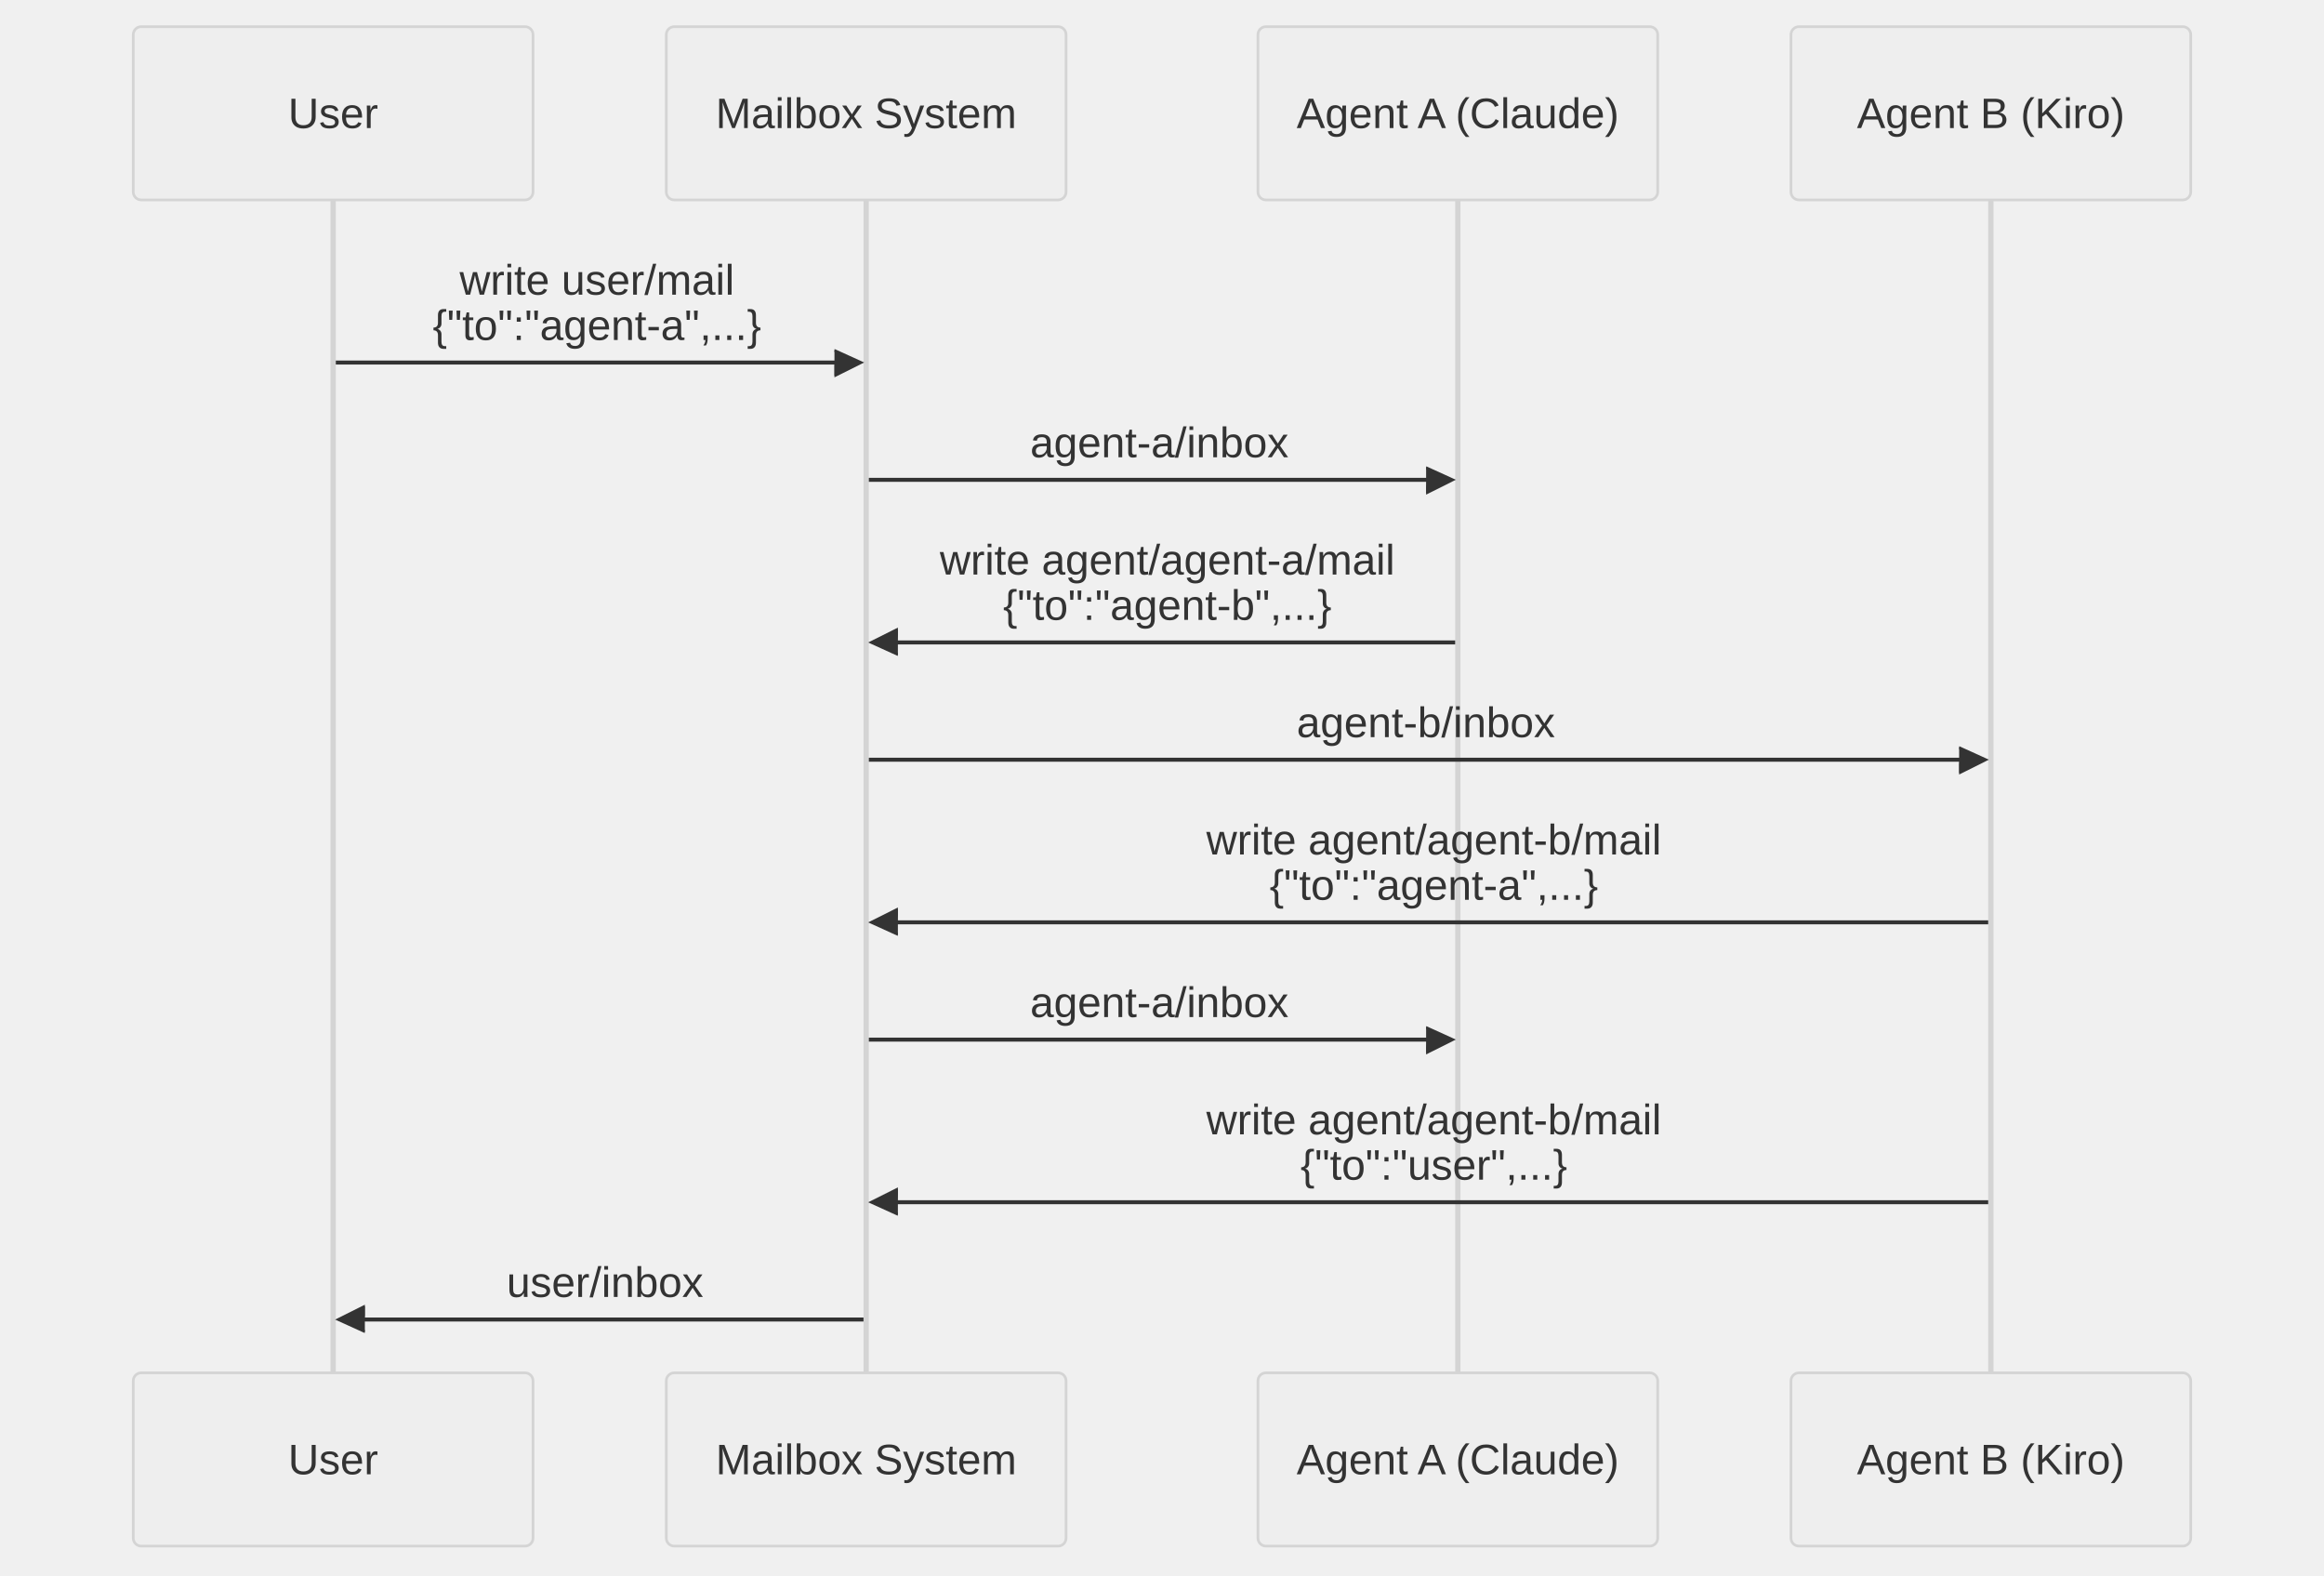
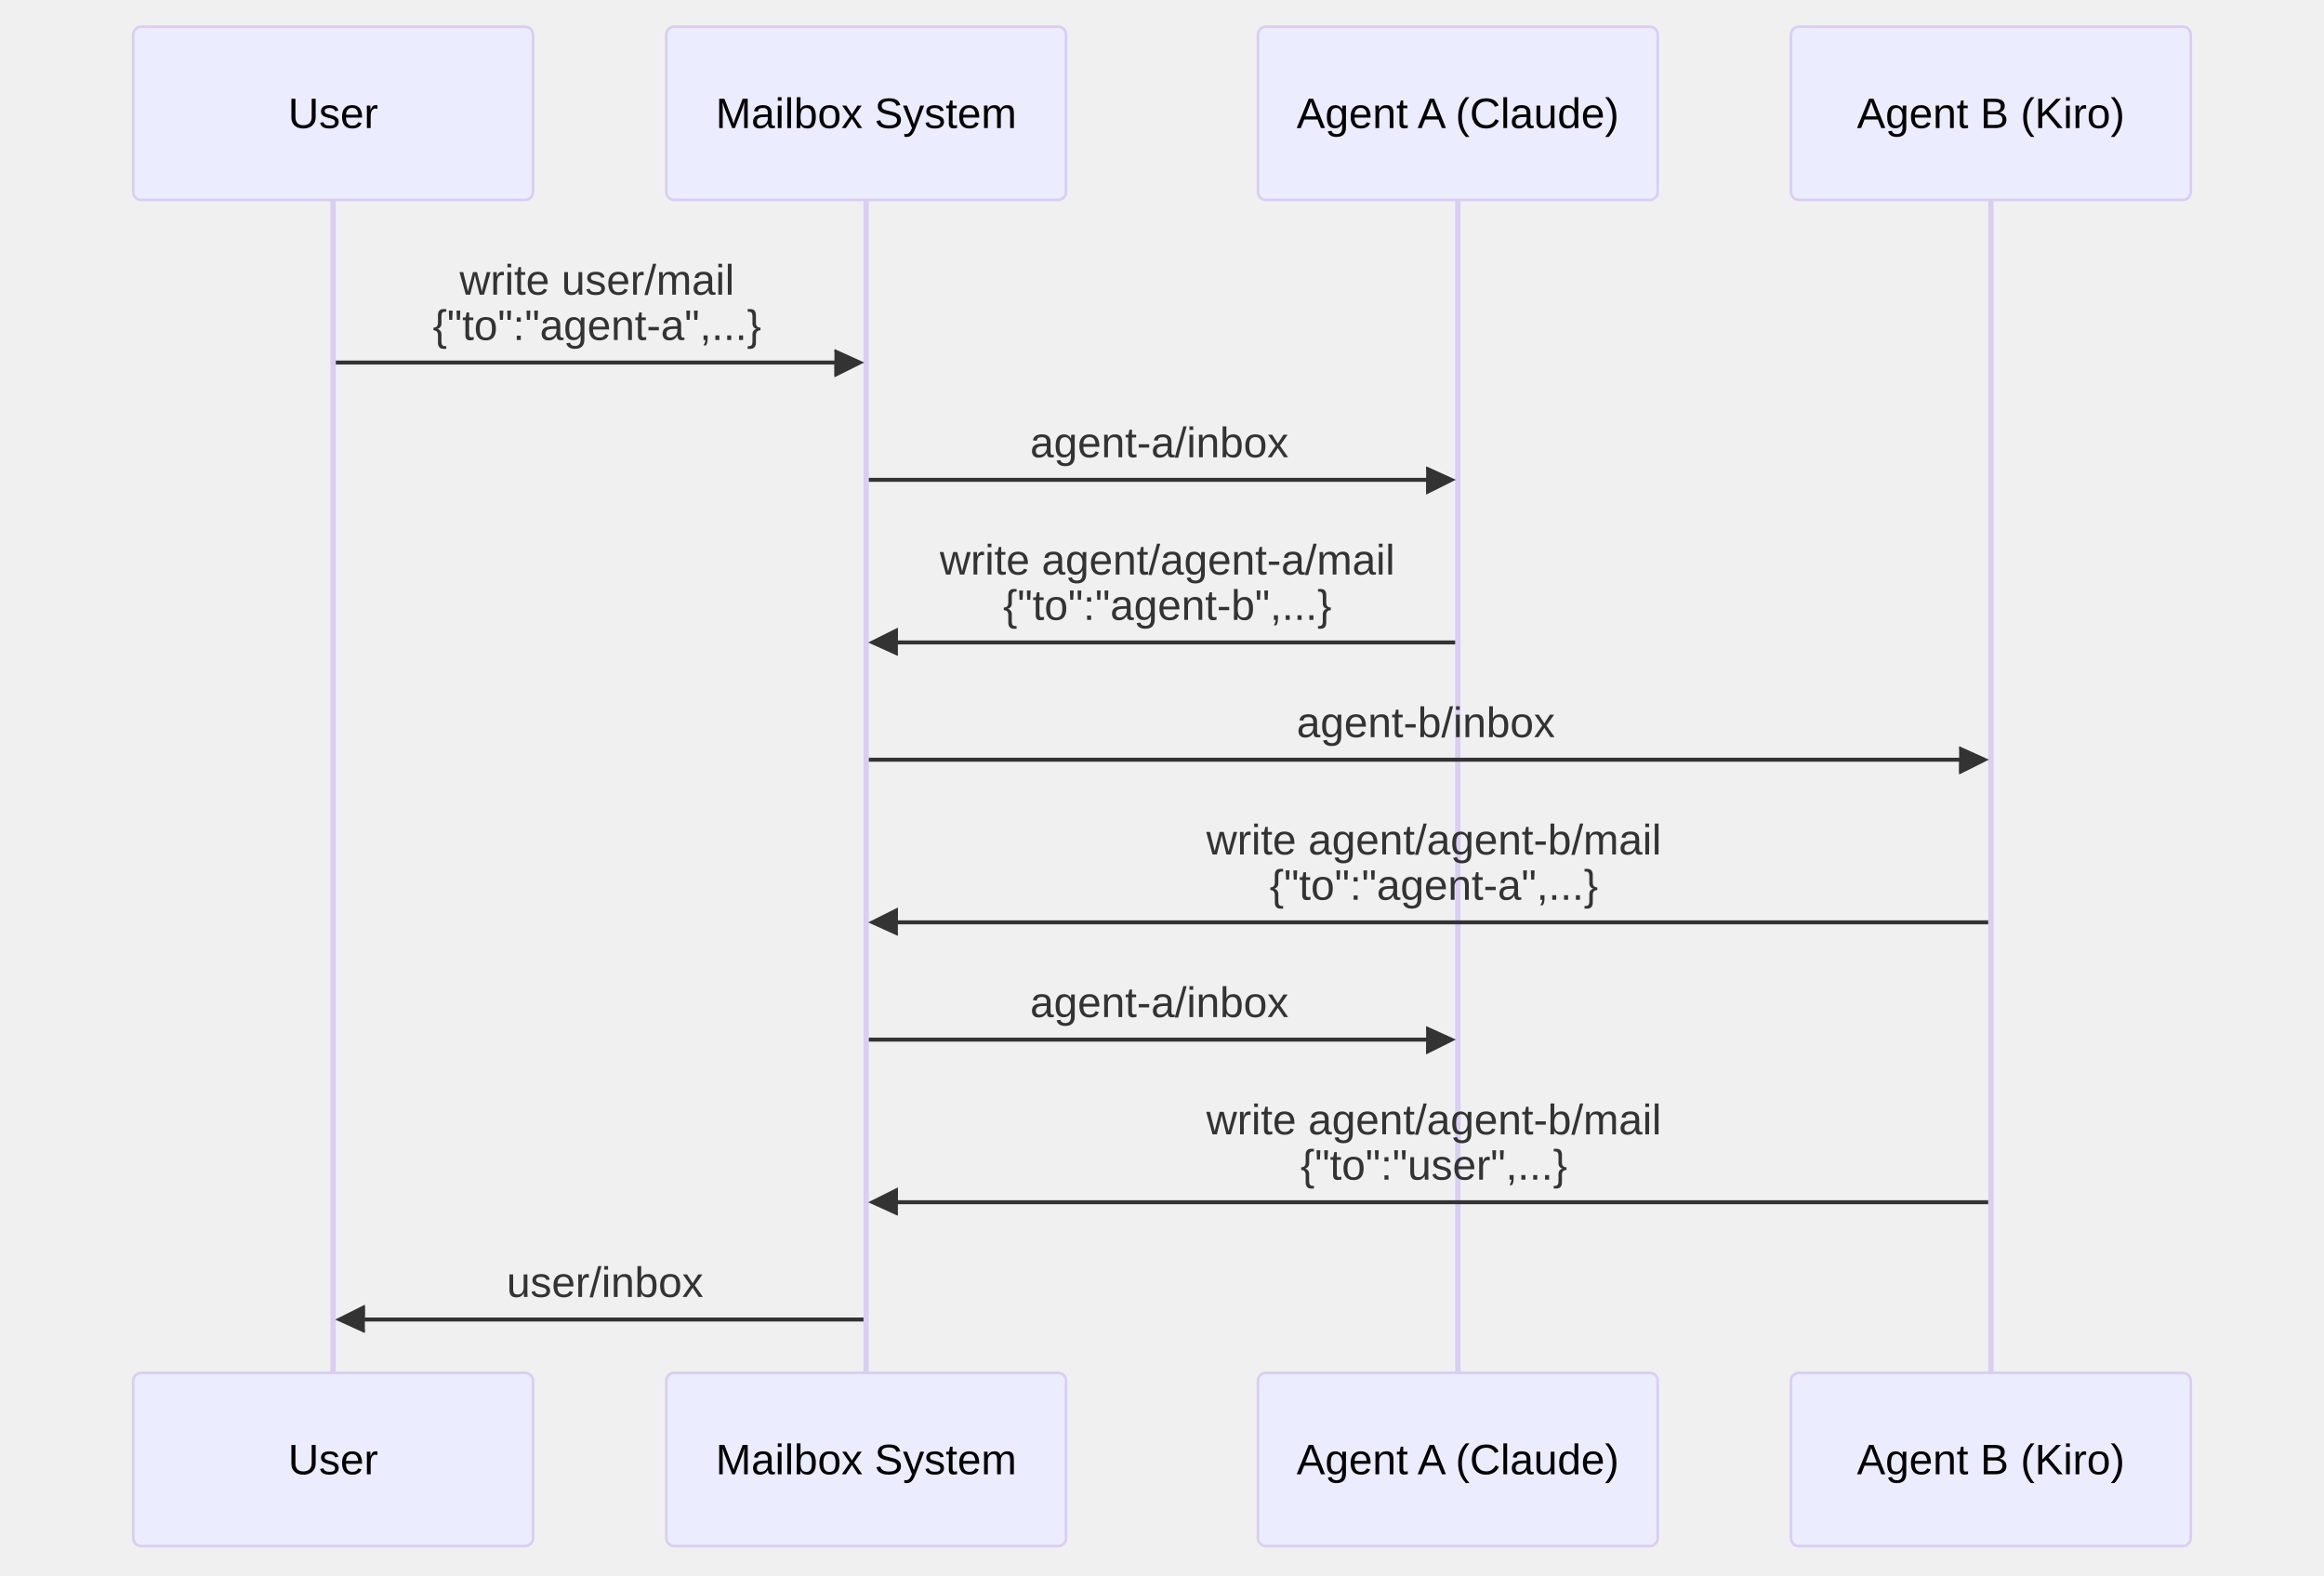
<svg xmlns="http://www.w3.org/2000/svg" id="my-svg" width="100%" style="max-width: 872px; background-color: transparent;" viewBox="-50 -10 872 591" role="graphics-document document" aria-roledescription="sequence">
  <g>
    <rect x="622" y="505" fill="#eaeaea" stroke="#666" width="150" height="65" name="AgentB" rx="3" ry="3" class="actor actor-bottom" />
    <text x="697" y="537.5" dominant-baseline="central" alignment-baseline="central" class="actor actor-box" style="text-anchor: middle; font-size: 16px; font-weight: 400;">
      <tspan x="697" dy="0">Agent B (Kiro)</tspan>
    </text>
  </g>
  <g>
    <rect x="422" y="505" fill="#eaeaea" stroke="#666" width="150" height="65" name="AgentA" rx="3" ry="3" class="actor actor-bottom" />
    <text x="497" y="537.5" dominant-baseline="central" alignment-baseline="central" class="actor actor-box" style="text-anchor: middle; font-size: 16px; font-weight: 400;">
      <tspan x="497" dy="0">Agent A (Claude)</tspan>
    </text>
  </g>
  <g>
    <rect x="200" y="505" fill="#eaeaea" stroke="#666" width="150" height="65" name="Mailbox" rx="3" ry="3" class="actor actor-bottom" />
    <text x="275" y="537.5" dominant-baseline="central" alignment-baseline="central" class="actor actor-box" style="text-anchor: middle; font-size: 16px; font-weight: 400;">
      <tspan x="275" dy="0">Mailbox System</tspan>
    </text>
  </g>
  <g>
    <rect x="0" y="505" fill="#eaeaea" stroke="#666" width="150" height="65" name="User" rx="3" ry="3" class="actor actor-bottom" />
    <text x="75" y="537.5" dominant-baseline="central" alignment-baseline="central" class="actor actor-box" style="text-anchor: middle; font-size: 16px; font-weight: 400;">
      <tspan x="75" dy="0">User</tspan>
    </text>
  </g>
  <g>
    <line id="actor3" x1="697" y1="65" x2="697" y2="505" class="actor-line 200" stroke-width="0.5px" stroke="#999" name="AgentB" />
    <g id="root-3">
      <rect x="622" y="0" fill="#eaeaea" stroke="#666" width="150" height="65" name="AgentB" rx="3" ry="3" class="actor actor-top" />
      <text x="697" y="32.5" dominant-baseline="central" alignment-baseline="central" class="actor actor-box" style="text-anchor: middle; font-size: 16px; font-weight: 400;">
        <tspan x="697" dy="0">Agent B (Kiro)</tspan>
      </text>
    </g>
  </g>
  <g>
    <line id="actor2" x1="497" y1="65" x2="497" y2="505" class="actor-line 200" stroke-width="0.5px" stroke="#999" name="AgentA" />
    <g id="root-2">
      <rect x="422" y="0" fill="#eaeaea" stroke="#666" width="150" height="65" name="AgentA" rx="3" ry="3" class="actor actor-top" />
      <text x="497" y="32.5" dominant-baseline="central" alignment-baseline="central" class="actor actor-box" style="text-anchor: middle; font-size: 16px; font-weight: 400;">
        <tspan x="497" dy="0">Agent A (Claude)</tspan>
      </text>
    </g>
  </g>
  <g>
    <line id="actor1" x1="275" y1="65" x2="275" y2="505" class="actor-line 200" stroke-width="0.5px" stroke="#999" name="Mailbox" />
    <g id="root-1">
      <rect x="200" y="0" fill="#eaeaea" stroke="#666" width="150" height="65" name="Mailbox" rx="3" ry="3" class="actor actor-top" />
      <text x="275" y="32.5" dominant-baseline="central" alignment-baseline="central" class="actor actor-box" style="text-anchor: middle; font-size: 16px; font-weight: 400;">
        <tspan x="275" dy="0">Mailbox System</tspan>
      </text>
    </g>
  </g>
  <g>
    <line id="actor0" x1="75" y1="65" x2="75" y2="505" class="actor-line 200" stroke-width="0.5px" stroke="#999" name="User" />
    <g id="root-0">
      <rect x="0" y="0" fill="#eaeaea" stroke="#666" width="150" height="65" name="User" rx="3" ry="3" class="actor actor-top" />
      <text x="75" y="32.5" dominant-baseline="central" alignment-baseline="central" class="actor actor-box" style="text-anchor: middle; font-size: 16px; font-weight: 400;">
        <tspan x="75" dy="0">User</tspan>
      </text>
    </g>
  </g>
-   <style>#my-svg{font-family:"trebuchet ms",verdana,arial,sans-serif;font-size:16px;fill:#000000;}@keyframes edge-animation-frame{from{stroke-dashoffset:0;}}@keyframes dash{to{stroke-dashoffset:0;}}#my-svg .edge-animation-slow{stroke-dasharray:9,5!important;stroke-dashoffset:900;animation:dash 50s linear infinite;stroke-linecap:round;}#my-svg .edge-animation-fast{stroke-dasharray:9,5!important;stroke-dashoffset:900;animation:dash 20s linear infinite;stroke-linecap:round;}#my-svg .error-icon{fill:#552222;}#my-svg .error-text{fill:#552222;stroke:#552222;}#my-svg .edge-thickness-normal{stroke-width:1px;}#my-svg .edge-thickness-thick{stroke-width:3.5px;}#my-svg .edge-pattern-solid{stroke-dasharray:0;}#my-svg .edge-thickness-invisible{stroke-width:0;fill:none;}#my-svg .edge-pattern-dashed{stroke-dasharray:3;}#my-svg .edge-pattern-dotted{stroke-dasharray:2;}#my-svg .marker{fill:#666;stroke:#666;}#my-svg .marker.cross{stroke:#666;}#my-svg svg{font-family:"trebuchet ms",verdana,arial,sans-serif;font-size:16px;}#my-svg p{margin:0;}#my-svg .actor{stroke:hsl(0, 0%, 83%);fill:#eee;}#my-svg text.actor&gt;tspan{fill:#333;stroke:none;}#my-svg .actor-line{stroke:hsl(0, 0%, 83%);}#my-svg .innerArc{stroke-width:1.5;stroke-dasharray:none;}#my-svg .messageLine0{stroke-width:1.5;stroke-dasharray:none;stroke:#333;}#my-svg .messageLine1{stroke-width:1.5;stroke-dasharray:2,2;stroke:#333;}#my-svg #arrowhead path{fill:#333;stroke:#333;}#my-svg .sequenceNumber{fill:white;}#my-svg #sequencenumber{fill:#333;}#my-svg #crosshead path{fill:#333;stroke:#333;}#my-svg .messageText{fill:#333;stroke:none;}#my-svg .labelBox{stroke:hsl(0, 0%, 83%);fill:#eee;}#my-svg .labelText,#my-svg .labelText&gt;tspan{fill:#333;stroke:none;}#my-svg .loopText,#my-svg .loopText&gt;tspan{fill:#333;stroke:none;}#my-svg .loopLine{stroke-width:2px;stroke-dasharray:2,2;stroke:hsl(0, 0%, 83%);fill:hsl(0, 0%, 83%);}#my-svg .note{stroke:#999;fill:#666;}#my-svg .noteText,#my-svg .noteText&gt;tspan{fill:#fff;stroke:none;}#my-svg .activation0{fill:#f4f4f4;stroke:#666;}#my-svg .activation1{fill:#f4f4f4;stroke:#666;}#my-svg .activation2{fill:#f4f4f4;stroke:#666;}#my-svg .actorPopupMenu{position:absolute;}#my-svg .actorPopupMenuPanel{position:absolute;fill:#eee;box-shadow:0px 8px 16px 0px rgba(0,0,0,0.2);filter:drop-shadow(3px 5px 2px rgb(0 0 0 / 0.4));}#my-svg .actor-man line{stroke:hsl(0, 0%, 83%);fill:#eee;}#my-svg .actor-man circle,#my-svg line{stroke:hsl(0, 0%, 83%);fill:#eee;stroke-width:2px;}#my-svg :root{--mermaid-font-family:"trebuchet ms",verdana,arial,sans-serif;}</style>
+   <style>#my-svg{font-family:"trebuchet ms",verdana,arial,sans-serif;font-size:16px;fill:#333;}@keyframes edge-animation-frame{from{stroke-dashoffset:0;}}@keyframes dash{to{stroke-dashoffset:0;}}#my-svg .edge-animation-slow{stroke-dasharray:9,5!important;stroke-dashoffset:900;animation:dash 50s linear infinite;stroke-linecap:round;}#my-svg .edge-animation-fast{stroke-dasharray:9,5!important;stroke-dashoffset:900;animation:dash 20s linear infinite;stroke-linecap:round;}#my-svg .error-icon{fill:#552222;}#my-svg .error-text{fill:#552222;stroke:#552222;}#my-svg .edge-thickness-normal{stroke-width:1px;}#my-svg .edge-thickness-thick{stroke-width:3.5px;}#my-svg .edge-pattern-solid{stroke-dasharray:0;}#my-svg .edge-thickness-invisible{stroke-width:0;fill:none;}#my-svg .edge-pattern-dashed{stroke-dasharray:3;}#my-svg .edge-pattern-dotted{stroke-dasharray:2;}#my-svg .marker{fill:#333333;stroke:#333333;}#my-svg .marker.cross{stroke:#333333;}#my-svg svg{font-family:"trebuchet ms",verdana,arial,sans-serif;font-size:16px;}#my-svg p{margin:0;}#my-svg .actor{stroke:hsl(259.626, 59.777%, 87.902%);fill:#ECECFF;}#my-svg text.actor&gt;tspan{fill:black;stroke:none;}#my-svg .actor-line{stroke:hsl(259.626, 59.777%, 87.902%);}#my-svg .innerArc{stroke-width:1.5;stroke-dasharray:none;}#my-svg .messageLine0{stroke-width:1.5;stroke-dasharray:none;stroke:#333;}#my-svg .messageLine1{stroke-width:1.5;stroke-dasharray:2,2;stroke:#333;}#my-svg #arrowhead path{fill:#333;stroke:#333;}#my-svg .sequenceNumber{fill:white;}#my-svg #sequencenumber{fill:#333;}#my-svg #crosshead path{fill:#333;stroke:#333;}#my-svg .messageText{fill:#333;stroke:none;}#my-svg .labelBox{stroke:hsl(259.626, 59.777%, 87.902%);fill:#ECECFF;}#my-svg .labelText,#my-svg .labelText&gt;tspan{fill:black;stroke:none;}#my-svg .loopText,#my-svg .loopText&gt;tspan{fill:black;stroke:none;}#my-svg .loopLine{stroke-width:2px;stroke-dasharray:2,2;stroke:hsl(259.626, 59.777%, 87.902%);fill:hsl(259.626, 59.777%, 87.902%);}#my-svg .note{stroke:#aaaa33;fill:#fff5ad;}#my-svg .noteText,#my-svg .noteText&gt;tspan{fill:black;stroke:none;}#my-svg .activation0{fill:#f4f4f4;stroke:#666;}#my-svg .activation1{fill:#f4f4f4;stroke:#666;}#my-svg .activation2{fill:#f4f4f4;stroke:#666;}#my-svg .actorPopupMenu{position:absolute;}#my-svg .actorPopupMenuPanel{position:absolute;fill:#ECECFF;box-shadow:0px 8px 16px 0px rgba(0,0,0,0.2);filter:drop-shadow(3px 5px 2px rgb(0 0 0 / 0.4));}#my-svg .actor-man line{stroke:hsl(259.626, 59.777%, 87.902%);fill:#ECECFF;}#my-svg .actor-man circle,#my-svg line{stroke:hsl(259.626, 59.777%, 87.902%);fill:#ECECFF;stroke-width:2px;}#my-svg :root{--mermaid-font-family:"trebuchet ms",verdana,arial,sans-serif;}</style>
  <g />
  <defs>
    <symbol id="computer" width="24" height="24">
      <path transform="scale(.5)" d="M2 2v13h20v-13h-20zm18 11h-16v-9h16v9zm-10.228 6l.466-1h3.524l.467 1h-4.457zm14.228 3h-24l2-6h2.104l-1.33 4h18.45l-1.297-4h2.073l2 6zm-5-10h-14v-7h14v7z" />
    </symbol>
  </defs>
  <defs>
    <symbol id="database" fill-rule="evenodd" clip-rule="evenodd">
      <path transform="scale(.5)" d="M12.258.001l.256.004.255.005.253.008.251.01.249.012.247.015.246.016.242.019.241.02.239.023.236.024.233.027.231.028.229.031.225.032.223.034.22.036.217.038.214.04.211.041.208.043.205.045.201.046.198.048.194.05.191.051.187.053.183.054.18.056.175.057.172.059.168.06.163.061.16.063.155.064.15.066.074.033.073.033.071.034.07.034.069.035.068.035.067.035.066.035.064.036.064.036.062.036.06.036.06.037.058.037.058.037.055.038.055.038.053.038.052.038.051.039.05.039.048.039.047.039.045.04.044.04.043.04.041.04.04.041.039.041.037.041.036.041.034.041.033.042.032.042.03.042.029.042.027.042.026.043.024.043.023.043.021.043.02.043.018.044.017.043.015.044.013.044.012.044.011.045.009.044.007.045.006.045.004.045.002.045.001.045v17l-.001.045-.002.045-.004.045-.006.045-.007.045-.009.044-.011.045-.012.044-.013.044-.015.044-.017.043-.018.044-.02.043-.021.043-.023.043-.024.043-.026.043-.027.042-.029.042-.03.042-.032.042-.033.042-.034.041-.036.041-.037.041-.039.041-.04.041-.041.04-.043.04-.044.04-.045.04-.047.039-.048.039-.05.039-.051.039-.052.038-.053.038-.055.038-.055.038-.058.037-.058.037-.06.037-.06.036-.062.036-.064.036-.064.036-.066.035-.067.035-.068.035-.069.035-.07.034-.071.034-.073.033-.074.033-.15.066-.155.064-.16.063-.163.061-.168.06-.172.059-.175.057-.18.056-.183.054-.187.053-.191.051-.194.05-.198.048-.201.046-.205.045-.208.043-.211.041-.214.04-.217.038-.22.036-.223.034-.225.032-.229.031-.231.028-.233.027-.236.024-.239.023-.241.02-.242.019-.246.016-.247.015-.249.012-.251.01-.253.008-.255.005-.256.004-.258.001-.258-.001-.256-.004-.255-.005-.253-.008-.251-.01-.249-.012-.247-.015-.245-.016-.243-.019-.241-.02-.238-.023-.236-.024-.234-.027-.231-.028-.228-.031-.226-.032-.223-.034-.22-.036-.217-.038-.214-.04-.211-.041-.208-.043-.204-.045-.201-.046-.198-.048-.195-.05-.19-.051-.187-.053-.184-.054-.179-.056-.176-.057-.172-.059-.167-.06-.164-.061-.159-.063-.155-.064-.151-.066-.074-.033-.072-.033-.072-.034-.07-.034-.069-.035-.068-.035-.067-.035-.066-.035-.064-.036-.063-.036-.062-.036-.061-.036-.06-.037-.058-.037-.057-.037-.056-.038-.055-.038-.053-.038-.052-.038-.051-.039-.049-.039-.049-.039-.046-.039-.046-.04-.044-.04-.043-.04-.041-.04-.04-.041-.039-.041-.037-.041-.036-.041-.034-.041-.033-.042-.032-.042-.03-.042-.029-.042-.027-.042-.026-.043-.024-.043-.023-.043-.021-.043-.02-.043-.018-.044-.017-.043-.015-.044-.013-.044-.012-.044-.011-.045-.009-.044-.007-.045-.006-.045-.004-.045-.002-.045-.001-.045v-17l.001-.045.002-.045.004-.045.006-.045.007-.045.009-.044.011-.045.012-.044.013-.044.015-.044.017-.043.018-.044.02-.043.021-.043.023-.043.024-.043.026-.043.027-.042.029-.042.03-.042.032-.042.033-.042.034-.041.036-.041.037-.041.039-.041.04-.041.041-.04.043-.04.044-.04.046-.04.046-.039.049-.039.049-.039.051-.039.052-.038.053-.038.055-.038.056-.038.057-.037.058-.037.06-.037.061-.036.062-.036.063-.036.064-.036.066-.035.067-.035.068-.035.069-.035.07-.034.072-.034.072-.033.074-.033.151-.066.155-.064.159-.063.164-.061.167-.06.172-.059.176-.057.179-.056.184-.054.187-.053.19-.051.195-.05.198-.048.201-.046.204-.045.208-.043.211-.041.214-.04.217-.038.22-.036.223-.034.226-.032.228-.031.231-.028.234-.027.236-.024.238-.023.241-.02.243-.019.245-.016.247-.015.249-.012.251-.01.253-.008.255-.005.256-.004.258-.001.258.001zm-9.258 20.499v.01l.001.021.003.021.004.022.005.021.006.022.007.022.009.023.01.022.011.023.012.023.013.023.015.023.016.024.017.023.018.024.019.024.021.024.022.025.023.024.024.025.052.049.056.05.061.051.066.051.07.051.075.051.079.052.084.052.088.052.092.052.097.052.102.051.105.052.11.052.114.051.119.051.123.051.127.05.131.05.135.05.139.048.144.049.147.047.152.047.155.047.16.045.163.045.167.043.171.043.176.041.178.041.183.039.187.039.19.037.194.035.197.035.202.033.204.031.209.03.212.029.216.027.219.025.222.024.226.021.23.02.233.018.236.016.24.015.243.012.246.01.249.008.253.005.256.004.259.001.26-.001.257-.004.254-.005.25-.008.247-.011.244-.012.241-.014.237-.016.233-.018.231-.021.226-.021.224-.024.22-.026.216-.027.212-.028.21-.031.205-.031.202-.034.198-.034.194-.036.191-.037.187-.039.183-.04.179-.04.175-.042.172-.043.168-.044.163-.045.16-.046.155-.046.152-.047.148-.048.143-.049.139-.049.136-.05.131-.05.126-.05.123-.051.118-.052.114-.051.11-.052.106-.052.101-.052.096-.052.092-.052.088-.053.083-.051.079-.052.074-.052.07-.051.065-.051.06-.051.056-.05.051-.05.023-.024.023-.025.021-.024.02-.024.019-.024.018-.024.017-.024.015-.023.014-.024.013-.023.012-.023.01-.023.01-.022.008-.022.006-.022.006-.022.004-.022.004-.021.001-.021.001-.021v-4.127l-.077.055-.08.053-.083.054-.085.053-.087.052-.09.052-.093.051-.095.05-.097.05-.1.049-.102.049-.105.048-.106.047-.109.047-.111.046-.114.045-.115.045-.118.044-.12.043-.122.042-.124.042-.126.041-.128.04-.13.04-.132.038-.134.038-.135.037-.138.037-.139.035-.142.035-.143.034-.144.033-.147.032-.148.031-.15.03-.151.03-.153.029-.154.027-.156.027-.158.026-.159.025-.161.024-.162.023-.163.022-.165.021-.166.02-.167.019-.169.018-.169.017-.171.016-.173.015-.173.014-.175.013-.175.012-.177.011-.178.01-.179.008-.179.008-.181.006-.182.005-.182.004-.184.003-.184.002h-.37l-.184-.002-.184-.003-.182-.004-.182-.005-.181-.006-.179-.008-.179-.008-.178-.01-.176-.011-.176-.012-.175-.013-.173-.014-.172-.015-.171-.016-.17-.017-.169-.018-.167-.019-.166-.02-.165-.021-.163-.022-.162-.023-.161-.024-.159-.025-.157-.026-.156-.027-.155-.027-.153-.029-.151-.03-.15-.03-.148-.031-.146-.032-.145-.033-.143-.034-.141-.035-.14-.035-.137-.037-.136-.037-.134-.038-.132-.038-.13-.04-.128-.04-.126-.041-.124-.042-.122-.042-.12-.044-.117-.043-.116-.045-.113-.045-.112-.046-.109-.047-.106-.047-.105-.048-.102-.049-.1-.049-.097-.05-.095-.05-.093-.052-.09-.051-.087-.052-.085-.053-.083-.054-.08-.054-.077-.054v4.127zm0-5.654v.011l.001.021.003.021.004.021.005.022.006.022.007.022.009.022.01.022.011.023.012.023.013.023.015.024.016.023.017.024.018.024.019.024.021.024.022.024.023.025.024.024.052.05.056.05.061.05.066.051.07.051.075.052.079.051.084.052.088.052.092.052.097.052.102.052.105.052.11.051.114.051.119.052.123.05.127.051.131.05.135.049.139.049.144.048.147.048.152.047.155.046.16.045.163.045.167.044.171.042.176.042.178.04.183.04.187.038.19.037.194.036.197.034.202.033.204.032.209.03.212.028.216.027.219.025.222.024.226.022.23.02.233.018.236.016.24.014.243.012.246.01.249.008.253.006.256.003.259.001.26-.001.257-.003.254-.006.25-.008.247-.01.244-.012.241-.015.237-.016.233-.018.231-.02.226-.022.224-.024.22-.025.216-.027.212-.029.21-.03.205-.032.202-.033.198-.035.194-.036.191-.037.187-.039.183-.039.179-.041.175-.042.172-.043.168-.044.163-.045.16-.045.155-.047.152-.047.148-.048.143-.048.139-.05.136-.049.131-.05.126-.051.123-.051.118-.051.114-.052.11-.052.106-.052.101-.052.096-.052.092-.052.088-.052.083-.052.079-.052.074-.051.07-.052.065-.051.06-.05.056-.051.051-.049.023-.025.023-.024.021-.025.02-.024.019-.024.018-.024.017-.024.015-.023.014-.023.013-.024.012-.022.01-.023.01-.023.008-.022.006-.022.006-.022.004-.021.004-.022.001-.021.001-.021v-4.139l-.077.054-.08.054-.083.054-.085.052-.087.053-.09.051-.093.051-.095.051-.097.05-.1.049-.102.049-.105.048-.106.047-.109.047-.111.046-.114.045-.115.044-.118.044-.12.044-.122.042-.124.042-.126.041-.128.04-.13.039-.132.039-.134.038-.135.037-.138.036-.139.036-.142.035-.143.033-.144.033-.147.033-.148.031-.15.03-.151.03-.153.028-.154.028-.156.027-.158.026-.159.025-.161.024-.162.023-.163.022-.165.021-.166.02-.167.019-.169.018-.169.017-.171.016-.173.015-.173.014-.175.013-.175.012-.177.011-.178.009-.179.009-.179.007-.181.007-.182.005-.182.004-.184.003-.184.002h-.37l-.184-.002-.184-.003-.182-.004-.182-.005-.181-.007-.179-.007-.179-.009-.178-.009-.176-.011-.176-.012-.175-.013-.173-.014-.172-.015-.171-.016-.17-.017-.169-.018-.167-.019-.166-.02-.165-.021-.163-.022-.162-.023-.161-.024-.159-.025-.157-.026-.156-.027-.155-.028-.153-.028-.151-.03-.15-.03-.148-.031-.146-.033-.145-.033-.143-.033-.141-.035-.14-.036-.137-.036-.136-.037-.134-.038-.132-.039-.13-.039-.128-.04-.126-.041-.124-.042-.122-.043-.12-.043-.117-.044-.116-.044-.113-.046-.112-.046-.109-.046-.106-.047-.105-.048-.102-.049-.1-.049-.097-.05-.095-.051-.093-.051-.09-.051-.087-.053-.085-.052-.083-.054-.08-.054-.077-.054v4.139zm0-5.666v.011l.001.02.003.022.004.021.005.022.006.021.007.022.009.023.01.022.011.023.012.023.013.023.015.023.016.024.017.024.018.023.019.024.021.025.022.024.023.024.024.025.052.05.056.05.061.05.066.051.07.051.075.052.079.051.084.052.088.052.092.052.097.052.102.052.105.051.11.052.114.051.119.051.123.051.127.05.131.05.135.05.139.049.144.048.147.048.152.047.155.046.16.045.163.045.167.043.171.043.176.042.178.04.183.04.187.038.19.037.194.036.197.034.202.033.204.032.209.03.212.028.216.027.219.025.222.024.226.021.23.02.233.018.236.017.24.014.243.012.246.01.249.008.253.006.256.003.259.001.26-.001.257-.003.254-.006.25-.008.247-.01.244-.013.241-.014.237-.016.233-.018.231-.02.226-.022.224-.024.22-.025.216-.027.212-.029.21-.03.205-.032.202-.033.198-.035.194-.036.191-.037.187-.039.183-.039.179-.041.175-.042.172-.043.168-.044.163-.045.16-.045.155-.047.152-.047.148-.048.143-.049.139-.049.136-.049.131-.051.126-.05.123-.051.118-.052.114-.051.11-.052.106-.052.101-.052.096-.052.092-.052.088-.052.083-.052.079-.052.074-.052.07-.051.065-.051.06-.051.056-.05.051-.049.023-.025.023-.025.021-.024.02-.024.019-.024.018-.024.017-.024.015-.023.014-.024.013-.023.012-.023.01-.022.01-.023.008-.022.006-.022.006-.022.004-.022.004-.021.001-.021.001-.021v-4.153l-.077.054-.08.054-.083.053-.085.053-.087.053-.09.051-.093.051-.095.051-.097.05-.1.049-.102.048-.105.048-.106.048-.109.046-.111.046-.114.046-.115.044-.118.044-.12.043-.122.043-.124.042-.126.041-.128.04-.13.039-.132.039-.134.038-.135.037-.138.036-.139.036-.142.034-.143.034-.144.033-.147.032-.148.032-.15.03-.151.03-.153.028-.154.028-.156.027-.158.026-.159.024-.161.024-.162.023-.163.023-.165.021-.166.02-.167.019-.169.018-.169.017-.171.016-.173.015-.173.014-.175.013-.175.012-.177.01-.178.01-.179.009-.179.007-.181.006-.182.006-.182.004-.184.003-.184.001-.185.001-.185-.001-.184-.001-.184-.003-.182-.004-.182-.006-.181-.006-.179-.007-.179-.009-.178-.01-.176-.01-.176-.012-.175-.013-.173-.014-.172-.015-.171-.016-.17-.017-.169-.018-.167-.019-.166-.02-.165-.021-.163-.023-.162-.023-.161-.024-.159-.024-.157-.026-.156-.027-.155-.028-.153-.028-.151-.03-.15-.03-.148-.032-.146-.032-.145-.033-.143-.034-.141-.034-.14-.036-.137-.036-.136-.037-.134-.038-.132-.039-.13-.039-.128-.041-.126-.041-.124-.041-.122-.043-.12-.043-.117-.044-.116-.044-.113-.046-.112-.046-.109-.046-.106-.048-.105-.048-.102-.048-.1-.05-.097-.049-.095-.051-.093-.051-.09-.052-.087-.052-.085-.053-.083-.053-.08-.054-.077-.054v4.153zm8.74-8.179l-.257.004-.254.005-.25.008-.247.011-.244.012-.241.014-.237.016-.233.018-.231.021-.226.022-.224.023-.22.026-.216.027-.212.028-.21.031-.205.032-.202.033-.198.034-.194.036-.191.038-.187.038-.183.04-.179.041-.175.042-.172.043-.168.043-.163.045-.16.046-.155.046-.152.048-.148.048-.143.048-.139.049-.136.05-.131.05-.126.051-.123.051-.118.051-.114.052-.11.052-.106.052-.101.052-.096.052-.092.052-.088.052-.083.052-.079.052-.074.051-.07.052-.065.051-.06.05-.056.05-.051.05-.023.025-.023.024-.021.024-.02.025-.019.024-.018.024-.017.023-.015.024-.014.023-.013.023-.012.023-.01.023-.01.022-.008.022-.006.023-.006.021-.004.022-.004.021-.001.021-.001.021.001.021.001.021.004.021.004.022.006.021.006.023.008.022.01.022.01.023.012.023.013.023.014.023.015.024.017.023.018.024.019.024.02.025.021.024.023.024.023.025.051.05.056.05.06.05.065.051.07.052.074.051.079.052.083.052.088.052.092.052.096.052.101.052.106.052.11.052.114.052.118.051.123.051.126.051.131.05.136.05.139.049.143.048.148.048.152.048.155.046.16.046.163.045.168.043.172.043.175.042.179.041.183.04.187.038.191.038.194.036.198.034.202.033.205.032.21.031.212.028.216.027.22.026.224.023.226.022.231.021.233.018.237.016.241.014.244.012.247.011.25.008.254.005.257.004.26.001.26-.001.257-.004.254-.005.25-.008.247-.011.244-.012.241-.014.237-.016.233-.018.231-.021.226-.022.224-.023.22-.026.216-.027.212-.028.21-.031.205-.032.202-.033.198-.034.194-.036.191-.038.187-.038.183-.04.179-.041.175-.042.172-.043.168-.043.163-.045.16-.046.155-.046.152-.048.148-.048.143-.048.139-.049.136-.05.131-.05.126-.051.123-.051.118-.051.114-.052.11-.052.106-.052.101-.052.096-.052.092-.052.088-.052.083-.052.079-.052.074-.051.07-.052.065-.051.06-.05.056-.05.051-.05.023-.025.023-.024.021-.024.02-.025.019-.024.018-.024.017-.023.015-.024.014-.023.013-.023.012-.023.01-.023.01-.022.008-.022.006-.023.006-.021.004-.022.004-.021.001-.021.001-.021-.001-.021-.001-.021-.004-.021-.004-.022-.006-.021-.006-.023-.008-.022-.01-.022-.01-.023-.012-.023-.013-.023-.014-.023-.015-.024-.017-.023-.018-.024-.019-.024-.02-.025-.021-.024-.023-.024-.023-.025-.051-.05-.056-.05-.06-.05-.065-.051-.07-.052-.074-.051-.079-.052-.083-.052-.088-.052-.092-.052-.096-.052-.101-.052-.106-.052-.11-.052-.114-.052-.118-.051-.123-.051-.126-.051-.131-.05-.136-.05-.139-.049-.143-.048-.148-.048-.152-.048-.155-.046-.16-.046-.163-.045-.168-.043-.172-.043-.175-.042-.179-.041-.183-.04-.187-.038-.191-.038-.194-.036-.198-.034-.202-.033-.205-.032-.21-.031-.212-.028-.216-.027-.22-.026-.224-.023-.226-.022-.231-.021-.233-.018-.237-.016-.241-.014-.244-.012-.247-.011-.25-.008-.254-.005-.257-.004-.26-.001-.26.001z" />
    </symbol>
  </defs>
  <defs>
    <symbol id="clock" width="24" height="24">
      <path transform="scale(.5)" d="M12 2c5.514 0 10 4.486 10 10s-4.486 10-10 10-10-4.486-10-10 4.486-10 10-10zm0-2c-6.627 0-12 5.373-12 12s5.373 12 12 12 12-5.373 12-12-5.373-12-12-12zm5.848 12.459c.202.038.202.333.001.372-1.907.361-6.045 1.111-6.547 1.111-.719 0-1.301-.582-1.301-1.301 0-.512.77-5.447 1.125-7.445.034-.192.312-.181.343.014l.985 6.238 5.394 1.011z" />
    </symbol>
  </defs>
  <defs>
    <marker id="arrowhead" refX="7.9" refY="5" markerUnits="userSpaceOnUse" markerWidth="12" markerHeight="12" orient="auto-start-reverse">
      <path d="M -1 0 L 10 5 L 0 10 z" />
    </marker>
  </defs>
  <defs>
    <marker id="crosshead" markerWidth="15" markerHeight="8" orient="auto" refX="4" refY="4.5">
      <path fill="none" stroke="#000000" stroke-width="1pt" d="M 1,2 L 6,7 M 6,2 L 1,7" style="stroke-dasharray: 0, 0;" />
    </marker>
  </defs>
  <defs>
    <marker id="filled-head" refX="15.5" refY="7" markerWidth="20" markerHeight="28" orient="auto">
      <path d="M 18,7 L9,13 L14,7 L9,1 Z" />
    </marker>
  </defs>
  <defs>
    <marker id="sequencenumber" refX="15" refY="15" markerWidth="60" markerHeight="40" orient="auto">
      <circle cx="15" cy="15" r="6" />
    </marker>
  </defs>
  <text x="174" y="80" text-anchor="middle" dominant-baseline="middle" alignment-baseline="middle" class="messageText" dy="1em" style="font-size: 16px; font-weight: 400;">write user/mail</text>
  <text x="174" y="97" text-anchor="middle" dominant-baseline="middle" alignment-baseline="middle" class="messageText" dy="1em" style="font-size: 16px; font-weight: 400;">{"to":"agent-a",...}</text>
  <line x1="76" y1="126" x2="271" y2="126" class="messageLine0" stroke-width="2" stroke="none" marker-end="url(#arrowhead)" style="fill: none;" />
  <text x="385" y="141" text-anchor="middle" dominant-baseline="middle" alignment-baseline="middle" class="messageText" dy="1em" style="font-size: 16px; font-weight: 400;">agent-a/inbox</text>
  <line x1="276" y1="170" x2="493" y2="170" class="messageLine0" stroke-width="2" stroke="none" marker-end="url(#arrowhead)" style="fill: none;" />
  <text x="388" y="185" text-anchor="middle" dominant-baseline="middle" alignment-baseline="middle" class="messageText" dy="1em" style="font-size: 16px; font-weight: 400;">write agent/agent-a/mail</text>
  <text x="388" y="202" text-anchor="middle" dominant-baseline="middle" alignment-baseline="middle" class="messageText" dy="1em" style="font-size: 16px; font-weight: 400;">{"to":"agent-b",...}</text>
  <line x1="496" y1="231" x2="279" y2="231" class="messageLine0" stroke-width="2" stroke="none" marker-end="url(#arrowhead)" style="fill: none;" />
  <text x="485" y="246" text-anchor="middle" dominant-baseline="middle" alignment-baseline="middle" class="messageText" dy="1em" style="font-size: 16px; font-weight: 400;">agent-b/inbox</text>
  <line x1="276" y1="275" x2="693" y2="275" class="messageLine0" stroke-width="2" stroke="none" marker-end="url(#arrowhead)" style="fill: none;" />
  <text x="488" y="290" text-anchor="middle" dominant-baseline="middle" alignment-baseline="middle" class="messageText" dy="1em" style="font-size: 16px; font-weight: 400;">write agent/agent-b/mail</text>
  <text x="488" y="307" text-anchor="middle" dominant-baseline="middle" alignment-baseline="middle" class="messageText" dy="1em" style="font-size: 16px; font-weight: 400;">{"to":"agent-a",...}</text>
  <line x1="696" y1="336" x2="279" y2="336" class="messageLine0" stroke-width="2" stroke="none" marker-end="url(#arrowhead)" style="fill: none;" />
  <text x="385" y="351" text-anchor="middle" dominant-baseline="middle" alignment-baseline="middle" class="messageText" dy="1em" style="font-size: 16px; font-weight: 400;">agent-a/inbox</text>
  <line x1="276" y1="380" x2="493" y2="380" class="messageLine0" stroke-width="2" stroke="none" marker-end="url(#arrowhead)" style="fill: none;" />
  <text x="488" y="395" text-anchor="middle" dominant-baseline="middle" alignment-baseline="middle" class="messageText" dy="1em" style="font-size: 16px; font-weight: 400;">write agent/agent-b/mail</text>
  <text x="488" y="412" text-anchor="middle" dominant-baseline="middle" alignment-baseline="middle" class="messageText" dy="1em" style="font-size: 16px; font-weight: 400;">{"to":"user",...}</text>
  <line x1="696" y1="441" x2="279" y2="441" class="messageLine0" stroke-width="2" stroke="none" marker-end="url(#arrowhead)" style="fill: none;" />
  <text x="177" y="456" text-anchor="middle" dominant-baseline="middle" alignment-baseline="middle" class="messageText" dy="1em" style="font-size: 16px; font-weight: 400;">user/inbox</text>
  <line x1="274" y1="485" x2="79" y2="485" class="messageLine0" stroke-width="2" stroke="none" marker-end="url(#arrowhead)" style="fill: none;" />
</svg>
